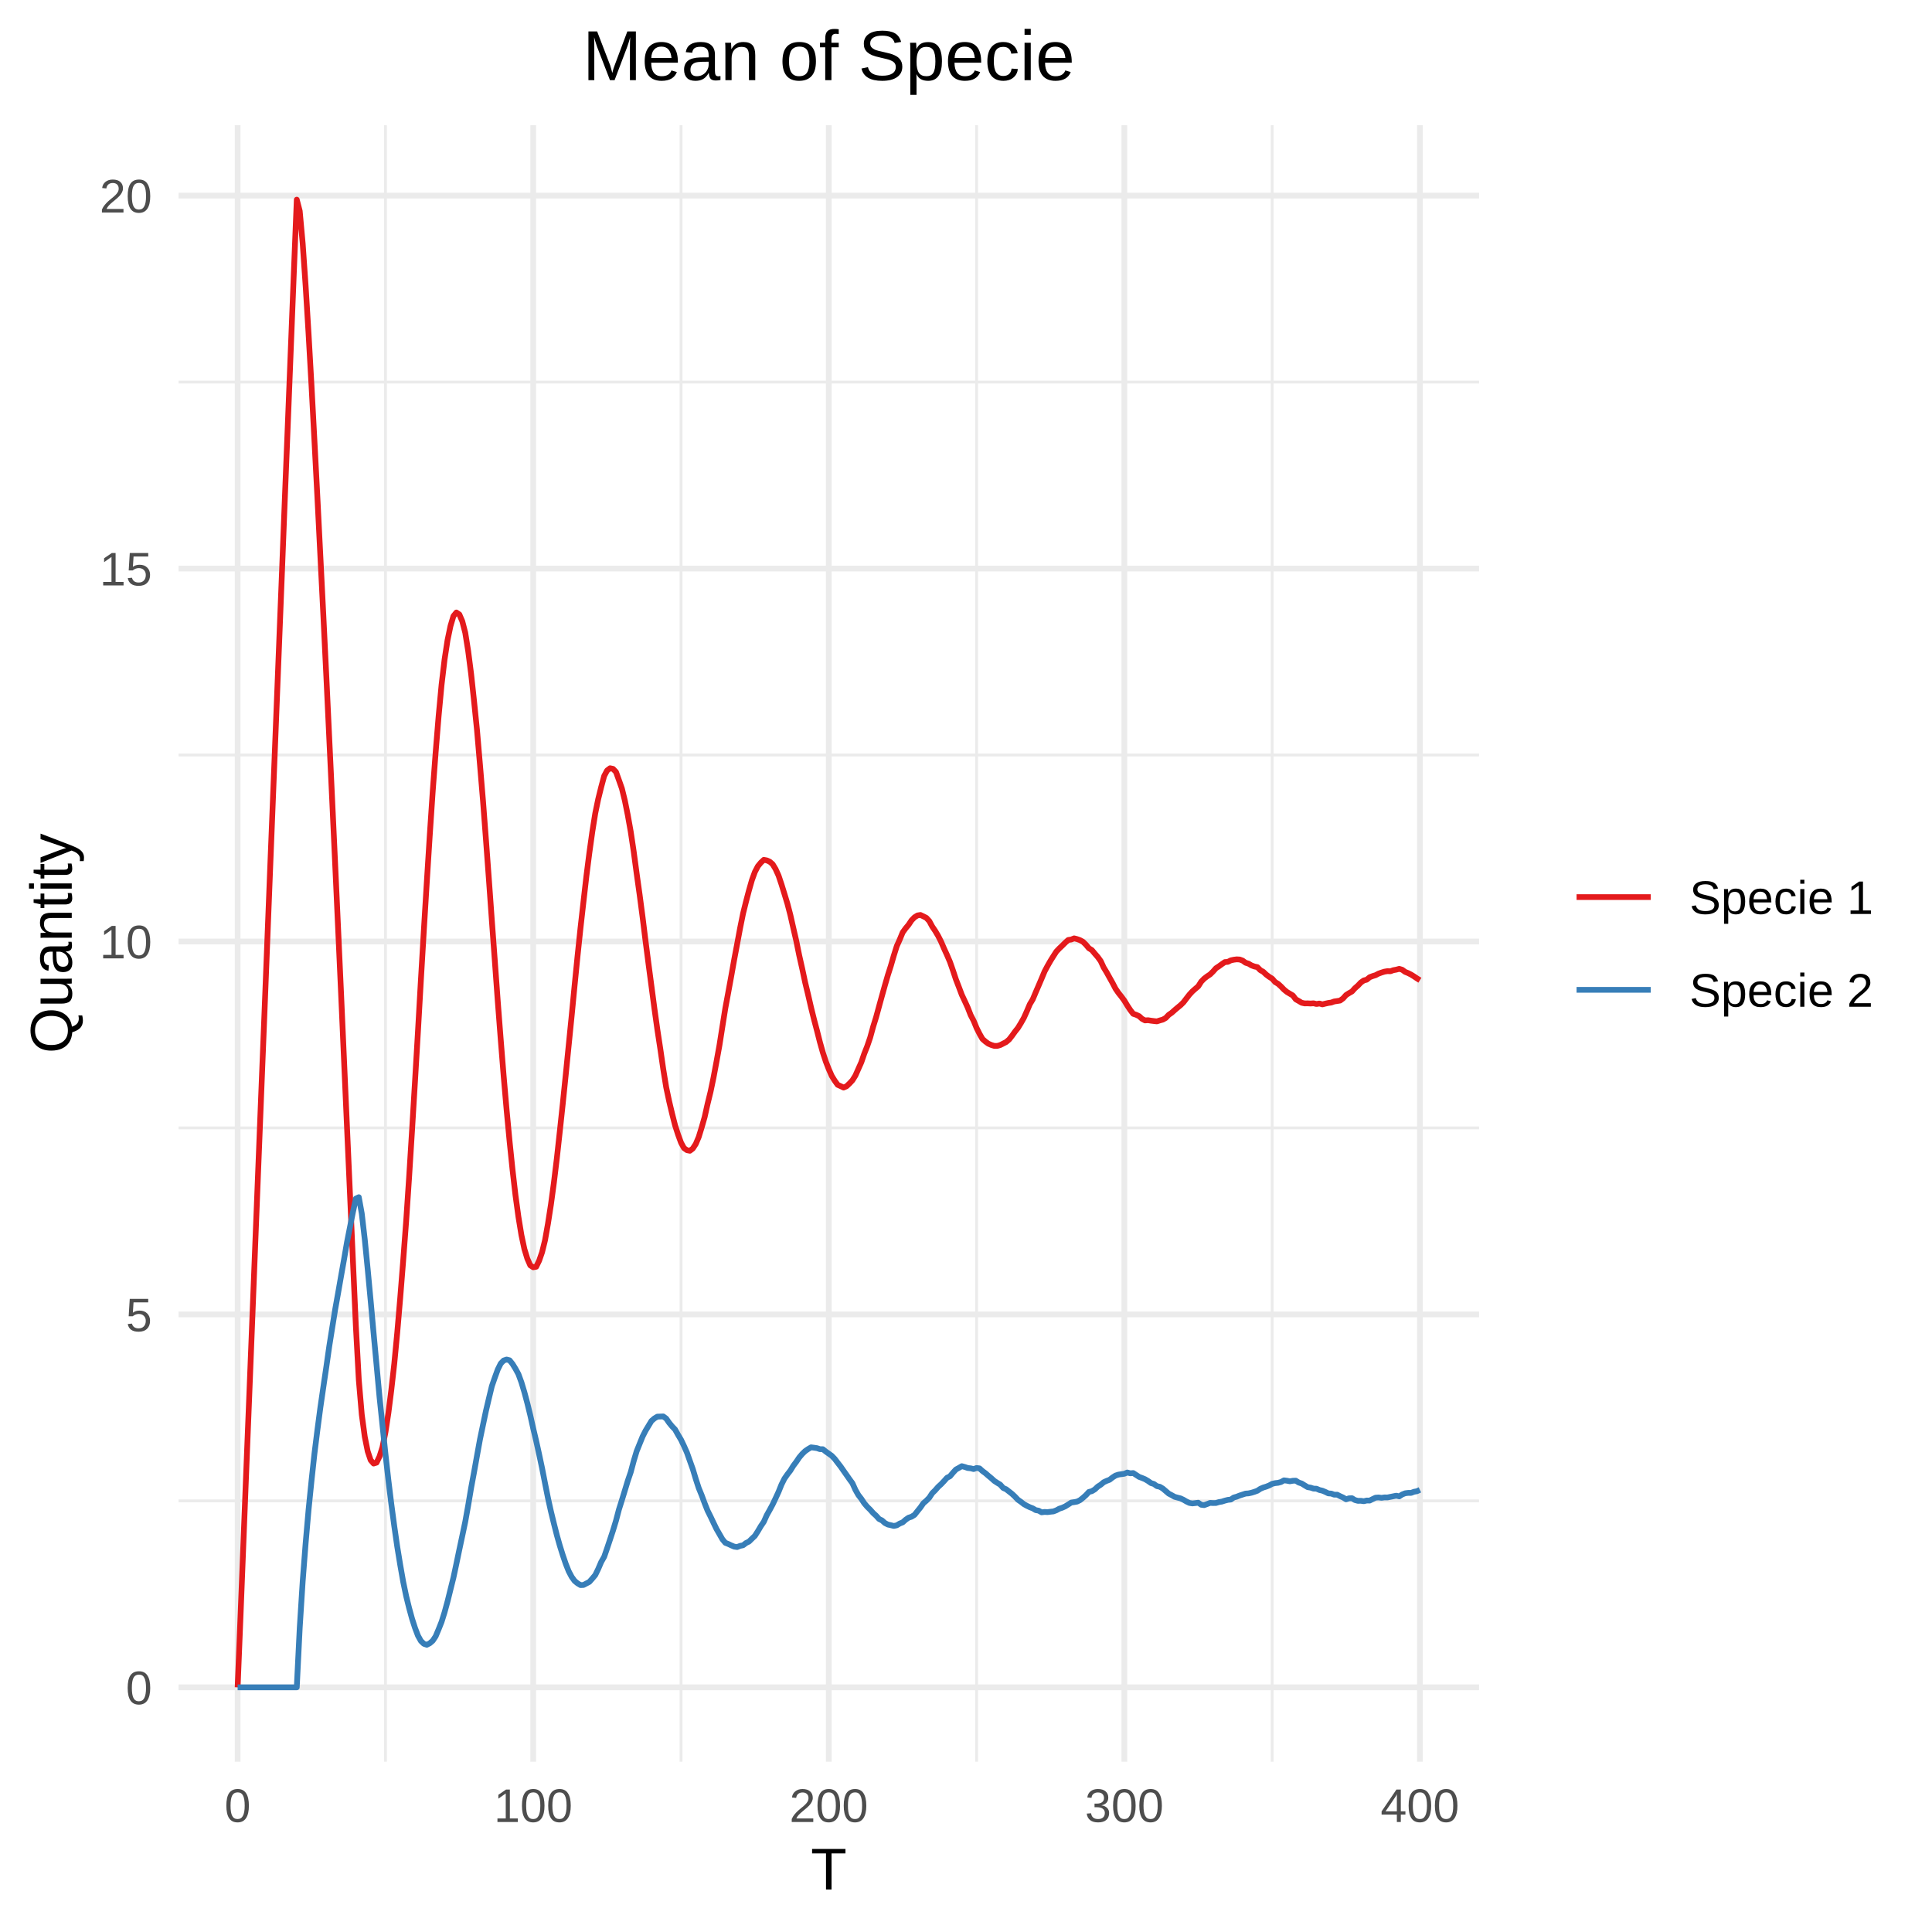
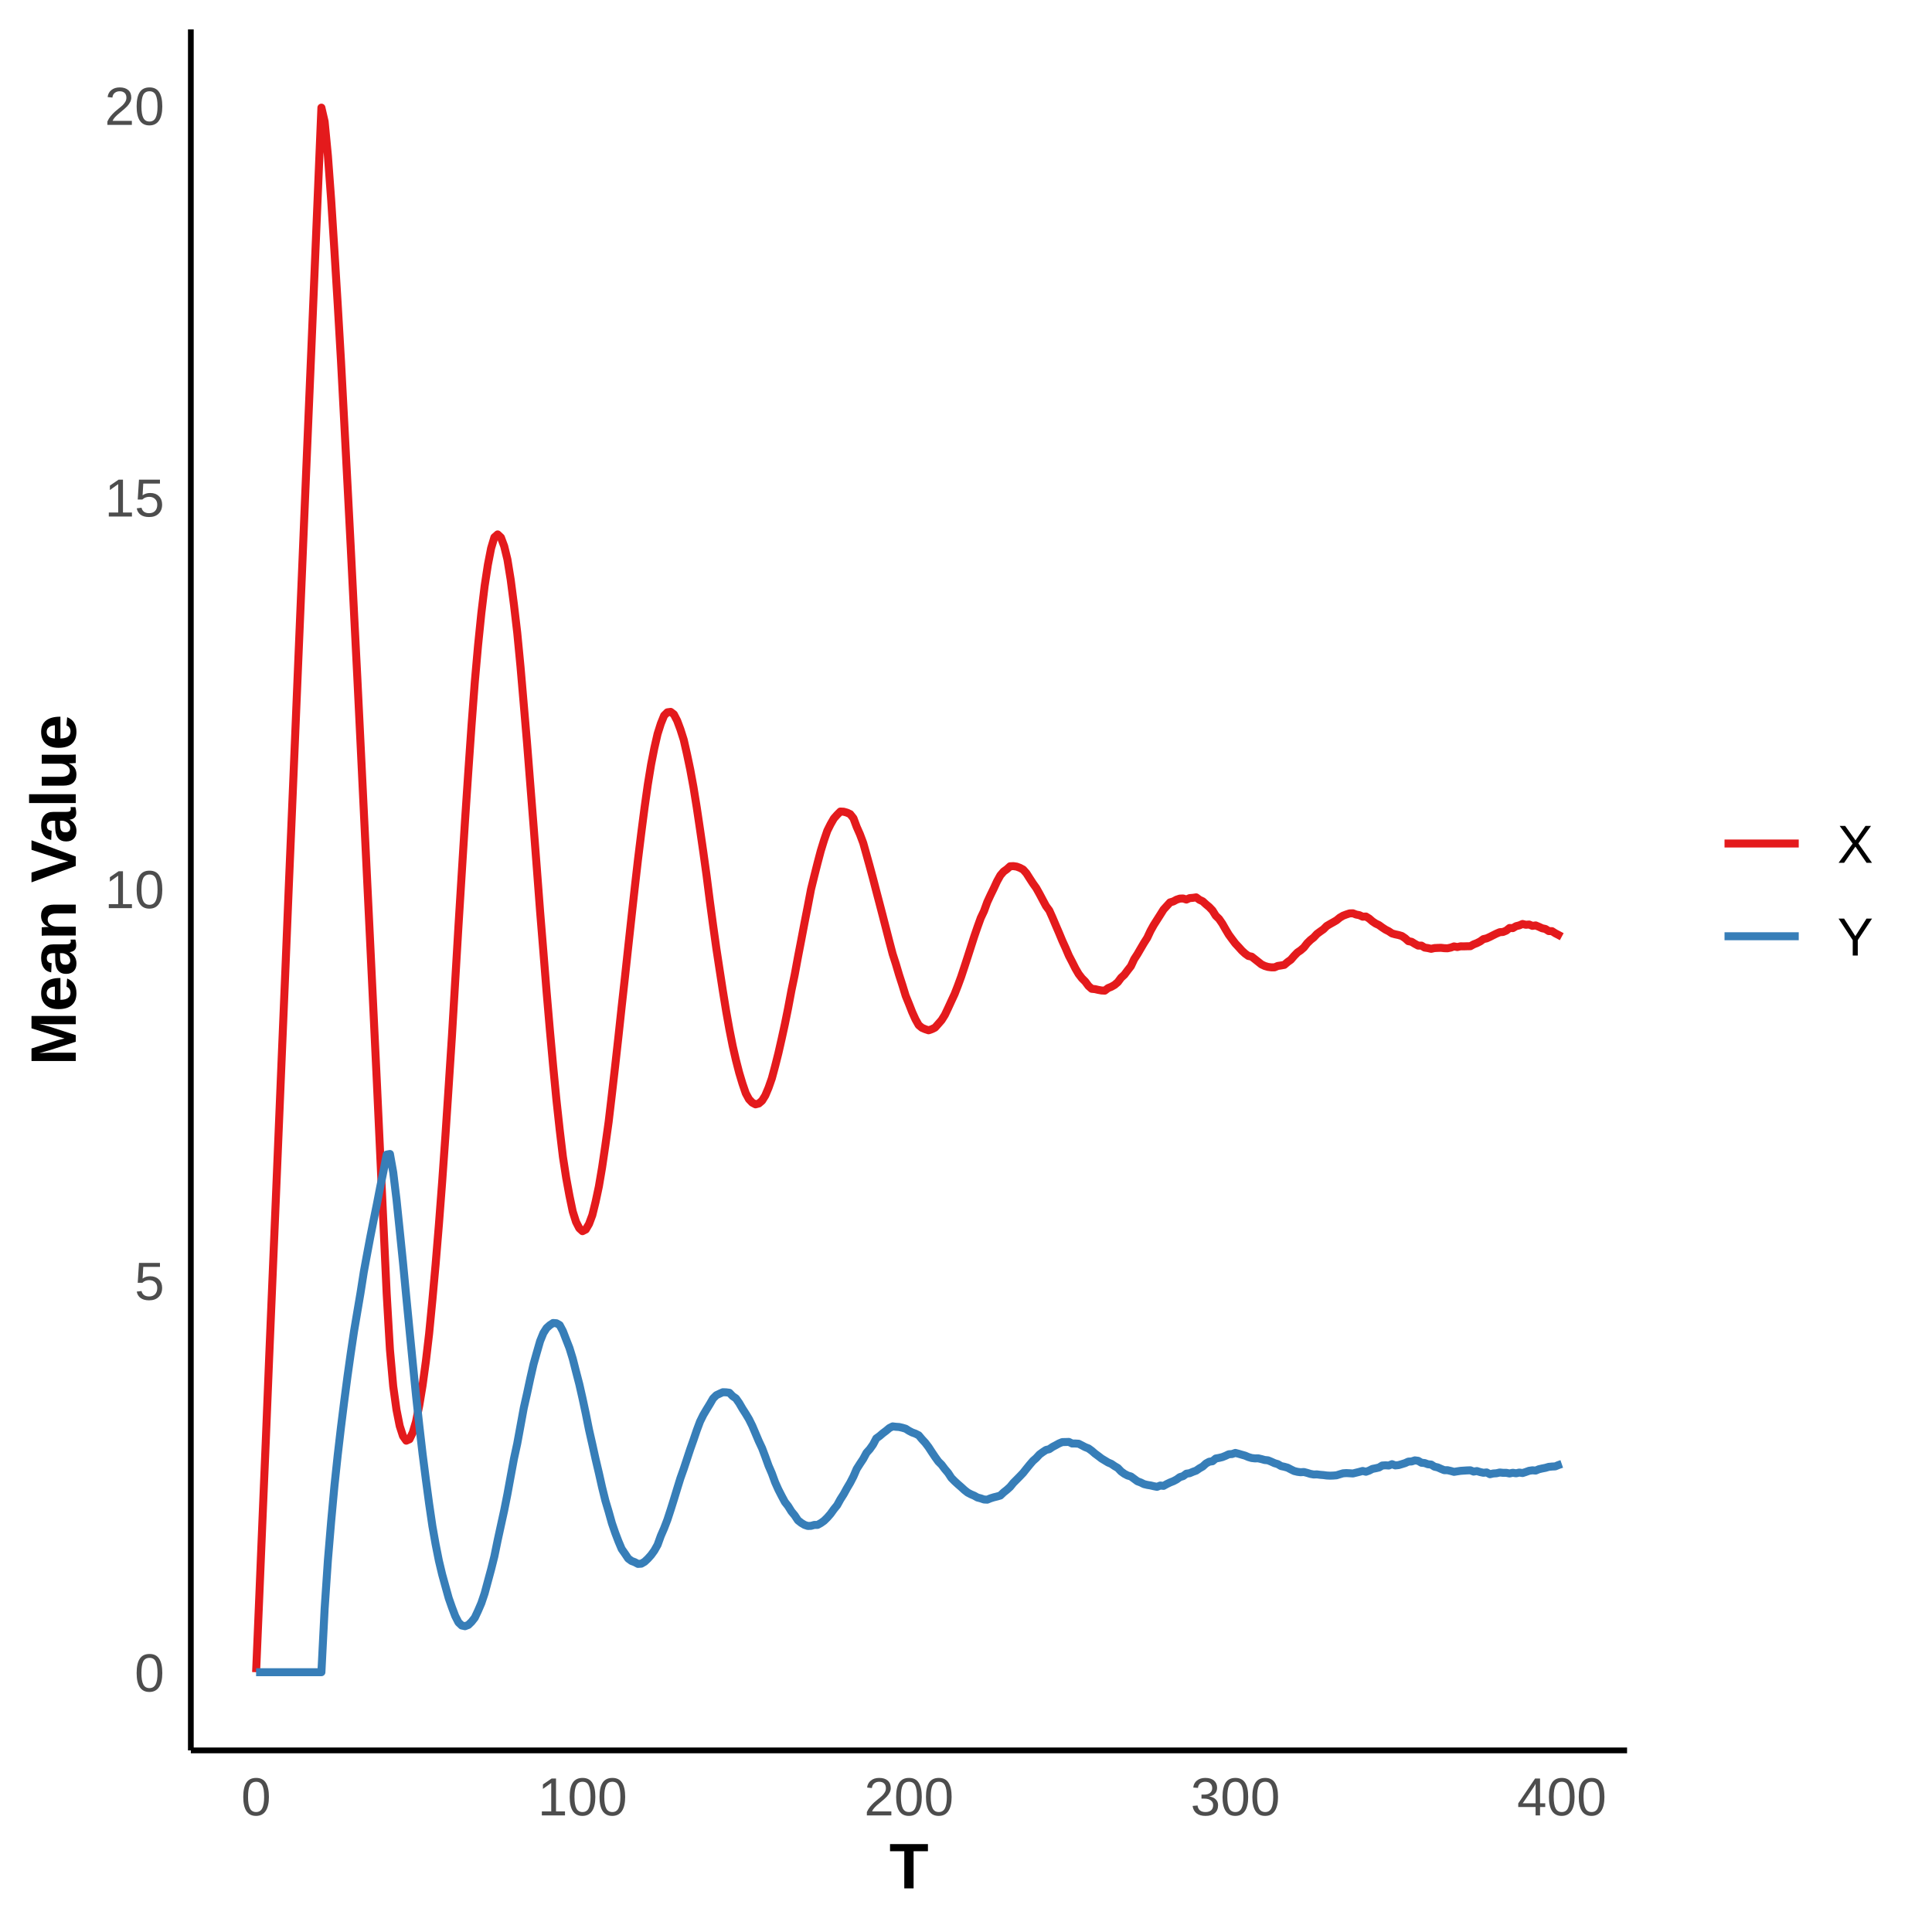
<svg xmlns="http://www.w3.org/2000/svg" class="svglite" width="360.00pt" height="360.00pt" viewBox="0 0 360.00 360.00">
  <defs>
    <style type="text/css">
    .svglite line, .svglite polyline, .svglite polygon, .svglite path, .svglite rect, .svglite circle {
      fill: none;
      stroke: #000000;
      stroke-linecap: round;
      stroke-linejoin: round;
      stroke-miterlimit: 10.00;
    }
    .svglite text {
      white-space: pre;
    }
  </style>
  </defs>
  <rect width="100%" height="100%" style="stroke: none; fill: #FFFFFF;" />
  <defs>
    <clipPath id="cpMC4wMHwzNjAuMDB8MC4wMHwzNjAuMDA=">
      <rect x="0.00" y="0.00" width="360.00" height="360.00" />
    </clipPath>
  </defs>
  <g clip-path="url(#cpMC4wMHwzNjAuMDB8MC4wMHwzNjAuMDA=)">
</g>
  <defs>
-     <clipPath id="cpMzMuMjd8Mjc1LjYwfDIzLjM0fDMyOC4yNw==">
-       <rect x="33.27" y="23.34" width="242.33" height="304.93" />
+     <clipPath id="cpMzUuNTZ8MzAzLjE4fDUuNDh8MzI2LjE2">
+       <rect x="35.56" y="5.48" width="267.62" height="320.68" />
    </clipPath>
  </defs>
-   <g clip-path="url(#cpMzMuMjd8Mjc1LjYwfDIzLjM0fDMyOC4yNw==)">
-     <polyline points="33.27,279.66 275.60,279.66 " style="stroke-width: 0.53; stroke: #EBEBEB; stroke-linecap: butt;" />
-     <polyline points="33.27,210.17 275.60,210.17 " style="stroke-width: 0.53; stroke: #EBEBEB; stroke-linecap: butt;" />
-     <polyline points="33.27,140.68 275.60,140.68 " style="stroke-width: 0.53; stroke: #EBEBEB; stroke-linecap: butt;" />
-     <polyline points="33.27,71.20 275.60,71.20 " style="stroke-width: 0.53; stroke: #EBEBEB; stroke-linecap: butt;" />
-     <polyline points="71.82,328.27 71.82,23.34 " style="stroke-width: 0.53; stroke: #EBEBEB; stroke-linecap: butt;" />
-     <polyline points="126.90,328.27 126.90,23.34 " style="stroke-width: 0.53; stroke: #EBEBEB; stroke-linecap: butt;" />
-     <polyline points="181.97,328.27 181.97,23.34 " style="stroke-width: 0.53; stroke: #EBEBEB; stroke-linecap: butt;" />
-     <polyline points="237.05,328.27 237.05,23.34 " style="stroke-width: 0.53; stroke: #EBEBEB; stroke-linecap: butt;" />
-     <polyline points="33.27,314.41 275.60,314.41 " style="stroke-width: 1.07; stroke: #EBEBEB; stroke-linecap: butt;" />
-     <polyline points="33.27,244.92 275.60,244.92 " style="stroke-width: 1.07; stroke: #EBEBEB; stroke-linecap: butt;" />
-     <polyline points="33.27,175.43 275.60,175.43 " style="stroke-width: 1.07; stroke: #EBEBEB; stroke-linecap: butt;" />
-     <polyline points="33.27,105.94 275.60,105.94 " style="stroke-width: 1.07; stroke: #EBEBEB; stroke-linecap: butt;" />
-     <polyline points="33.27,36.45 275.60,36.45 " style="stroke-width: 1.07; stroke: #EBEBEB; stroke-linecap: butt;" />
-     <polyline points="44.28,328.27 44.28,23.34 " style="stroke-width: 1.07; stroke: #EBEBEB; stroke-linecap: butt;" />
-     <polyline points="99.36,328.27 99.36,23.34 " style="stroke-width: 1.07; stroke: #EBEBEB; stroke-linecap: butt;" />
-     <polyline points="154.43,328.27 154.43,23.34 " style="stroke-width: 1.07; stroke: #EBEBEB; stroke-linecap: butt;" />
-     <polyline points="209.51,328.27 209.51,23.34 " style="stroke-width: 1.07; stroke: #EBEBEB; stroke-linecap: butt;" />
-     <polyline points="264.58,328.27 264.58,23.34 " style="stroke-width: 1.07; stroke: #EBEBEB; stroke-linecap: butt;" />
-     <polyline points="44.28,314.41 44.83,300.82 45.38,286.89 45.93,272.96 46.49,259.00 47.04,245.09 47.59,231.14 48.14,217.28 48.69,203.44 49.24,189.74 49.79,175.80 50.34,161.85 50.89,148.08 51.44,134.28 51.99,120.44 52.54,106.63 53.09,92.57 53.65,78.59 54.20,64.72 54.75,50.89 55.30,37.20 55.85,39.32 56.40,45.34 56.95,53.26 57.50,62.25 58.05,71.94 58.60,82.27 59.15,92.81 59.70,103.72 60.25,114.63 60.81,126.09 61.36,137.71 61.91,149.35 62.46,161.17 63.01,173.18 63.56,185.26 64.11,197.64 64.66,210.04 65.21,222.39 65.76,234.82 66.31,247.08 66.86,257.15 67.41,263.57 67.97,267.72 68.52,270.45 69.07,272.08 69.62,272.71 70.17,272.54 70.72,271.39 71.27,269.65 71.82,266.90 72.37,263.31 72.92,258.96 73.47,254.09 74.02,248.34 74.57,241.92 75.12,235.01 75.68,227.59 76.23,219.40 76.78,210.60 77.33,201.50 77.88,192.22 78.43,182.59 78.98,173.33 79.53,164.34 80.08,155.67 80.63,147.47 81.18,140.16 81.73,133.45 82.28,127.59 82.84,122.88 83.39,119.29 83.94,116.65 84.49,114.80 85.04,114.13 85.59,114.49 86.14,115.76 86.69,117.89 87.24,121.32 87.79,125.60 88.34,130.70 88.89,136.11 89.44,142.53 90.00,149.21 90.55,156.44 91.10,163.87 91.65,171.52 92.20,178.99 92.75,186.54 93.30,193.67 93.85,200.50 94.40,206.82 94.95,212.63 95.50,217.95 96.05,222.71 96.60,226.73 97.16,230.15 97.71,232.73 98.26,234.53 98.81,235.78 99.36,236.14 99.91,236.04 100.46,234.91 101.01,233.33 101.56,231.09 102.11,227.99 102.66,224.44 103.21,220.39 103.76,215.85 104.31,210.84 104.87,205.61 105.42,200.26 105.97,194.78 106.52,189.30 107.07,183.62 107.62,178.12 108.17,172.90 108.72,168.03 109.27,163.23 109.82,158.91 110.37,154.98 110.92,151.54 111.47,148.89 112.03,146.63 112.58,144.59 113.13,143.56 113.68,143.15 114.23,143.27 114.78,143.84 115.33,145.36 115.88,146.92 116.43,149.17 116.98,151.89 117.53,154.98 118.08,158.65 118.63,162.75 119.19,166.74 119.74,170.92 120.29,175.36 120.84,179.61 121.39,183.76 121.94,187.91 122.49,191.84 123.04,195.44 123.59,199.24 124.14,202.62 124.69,205.21 125.24,207.53 125.79,209.69 126.35,211.42 126.90,212.92 127.45,213.93 128.00,214.32 128.55,214.43 129.10,214.01 129.65,213.16 130.20,211.86 130.75,210.07 131.30,208.15 131.85,205.69 132.40,203.44 132.95,200.81 133.51,197.82 134.06,194.78 134.61,191.28 135.16,187.84 135.71,184.88 136.26,181.88 136.81,178.79 137.36,175.88 137.91,172.93 138.46,170.21 139.01,168.00 139.56,165.91 140.11,163.99 140.66,162.48 141.22,161.41 141.77,160.74 142.32,160.22 142.87,160.32 143.42,160.56 143.97,161.03 144.52,161.94 145.07,163.15 145.62,164.79 146.17,166.57 146.72,168.38 147.27,170.48 147.82,172.91 148.38,175.34 148.93,178.05 149.48,180.49 150.03,183.07 150.58,185.35 151.13,187.74 151.68,189.95 152.23,192.03 152.78,194.19 153.33,196.14 153.88,197.81 154.43,199.22 154.98,200.47 155.54,201.38 156.09,202.14 156.64,202.39 157.19,202.65 157.74,202.41 158.29,201.89 158.84,201.30 159.39,200.42 159.94,199.18 160.49,197.95 161.04,196.35 161.59,194.96 162.14,193.35 162.70,191.31 163.25,189.54 163.80,187.52 164.35,185.52 164.90,183.56 165.45,181.67 166.00,179.95 166.55,178.05 167.10,176.30 167.65,175.08 168.20,173.74 168.75,172.98 169.30,172.32 169.85,171.49 170.41,170.92 170.96,170.58 171.51,170.49 172.06,170.75 172.61,171.03 173.16,171.63 173.71,172.65 174.26,173.46 174.81,174.39 175.36,175.47 175.91,176.75 176.46,177.95 177.01,179.23 177.57,180.83 178.12,182.49 178.67,183.91 179.22,185.37 179.77,186.54 180.32,187.74 180.87,189.15 181.42,190.20 181.97,191.54 182.52,192.64 183.07,193.60 183.62,194.08 184.17,194.48 184.73,194.72 185.28,194.89 185.83,194.89 186.38,194.73 186.93,194.45 187.48,194.17 188.03,193.70 188.58,193.00 189.13,192.23 189.68,191.54 190.23,190.64 190.78,189.67 191.33,188.45 191.89,187.13 192.44,186.21 192.99,184.90 193.54,183.63 194.09,182.34 194.64,181.02 195.19,179.99 195.74,179.03 196.29,178.15 196.84,177.30 197.39,176.72 197.94,176.20 198.49,175.65 199.05,175.15 199.60,175.07 200.15,174.85 200.70,174.99 201.25,175.19 201.80,175.49 202.35,176.03 202.90,176.69 203.45,177.03 204.00,177.69 204.55,178.32 205.10,179.08 205.65,180.27 206.20,181.17 206.76,182.18 207.31,183.16 207.86,184.22 208.41,185.02 208.96,185.71 209.51,186.46 210.06,187.37 210.61,188.20 211.16,188.91 211.71,189.09 212.26,189.35 212.81,189.85 213.36,190.14 213.92,190.10 214.47,190.19 215.02,190.26 215.57,190.32 216.12,190.14 216.67,189.99 217.22,189.68 217.77,189.10 218.32,188.72 218.87,188.23 219.42,187.76 219.97,187.31 220.52,186.77 221.08,186.04 221.63,185.33 222.18,184.73 222.73,184.25 223.28,183.78 223.83,182.91 224.38,182.35 224.93,181.93 225.48,181.57 226.03,181.03 226.58,180.41 227.13,180.05 227.68,179.65 228.24,179.27 228.79,179.23 229.34,178.95 229.89,178.83 230.44,178.76 230.99,178.79 231.54,178.99 232.09,179.39 232.64,179.56 233.19,179.89 233.74,180.09 234.29,180.21 234.84,180.77 235.39,181.08 235.95,181.61 236.50,182.02 237.05,182.36 237.60,182.99 238.15,183.32 238.70,183.82 239.25,184.39 239.80,184.84 240.35,185.17 240.90,185.49 241.45,186.21 242.00,186.52 242.55,186.85 243.11,186.97 243.66,186.96 244.21,186.99 244.76,186.95 245.31,187.08 245.86,186.99 246.41,187.15 246.96,187.01 247.51,186.89 248.06,186.81 248.61,186.61 249.16,186.53 249.71,186.44 250.27,186.03 250.82,185.41 251.37,185.06 251.92,184.75 252.47,184.14 253.02,183.66 253.57,183.08 254.12,182.69 254.67,182.55 255.22,182.09 255.77,181.88 256.32,181.71 256.87,181.42 257.43,181.22 257.98,181.05 258.53,180.96 259.08,180.98 259.63,180.78 260.18,180.68 260.73,180.53 261.28,180.70 261.83,181.10 262.38,181.32 262.93,181.60 263.48,181.94 264.03,182.31 264.58,182.65 " style="stroke-width: 1.07; stroke: #E41A1C; stroke-linecap: butt;" />
-     <polyline points="44.28,314.41 44.83,314.41 45.38,314.41 45.93,314.41 46.49,314.41 47.04,314.41 47.59,314.41 48.14,314.41 48.69,314.41 49.24,314.41 49.79,314.41 50.34,314.41 50.89,314.41 51.44,314.41 51.99,314.41 52.54,314.41 53.09,314.41 53.65,314.41 54.20,314.41 54.75,314.41 55.30,314.41 55.85,303.32 56.40,294.68 56.95,287.56 57.50,281.29 58.05,275.86 58.60,270.80 59.15,266.41 59.70,262.25 60.25,258.47 60.81,254.68 61.36,250.82 61.91,247.37 62.46,243.97 63.01,240.89 63.56,237.74 64.11,234.65 64.66,231.46 65.21,228.67 65.76,225.88 66.31,223.34 66.86,223.08 67.41,226.12 67.97,230.95 68.52,236.53 69.07,242.40 69.62,248.48 70.17,254.39 70.72,260.34 71.27,265.60 71.82,270.88 72.37,275.79 72.92,280.27 73.47,284.39 74.02,288.20 74.57,291.57 75.12,294.70 75.68,297.39 76.23,299.62 76.78,301.63 77.33,303.33 77.88,304.78 78.43,305.77 78.98,306.30 79.53,306.48 80.08,306.20 80.63,305.73 81.18,304.90 81.73,303.59 82.28,302.21 82.84,300.42 83.39,298.41 83.94,296.19 84.49,293.98 85.04,291.40 85.59,288.76 86.14,286.18 86.69,283.57 87.24,280.51 87.79,277.23 88.34,274.28 88.89,271.21 89.44,268.19 90.00,265.51 90.55,262.90 91.10,260.57 91.65,258.29 92.20,256.70 92.75,255.19 93.30,254.08 93.85,253.51 94.40,253.33 94.95,253.47 95.50,254.15 96.05,255.04 96.60,256.05 97.16,257.58 97.71,259.41 98.26,261.46 98.81,263.72 99.36,266.18 99.91,268.50 100.46,270.99 101.01,273.58 101.56,276.39 102.11,279.15 102.66,281.63 103.21,283.88 103.76,286.05 104.31,288.00 104.87,289.79 105.42,291.40 105.97,292.78 106.52,293.82 107.07,294.58 107.62,295.03 108.17,295.36 108.72,295.34 109.27,295.05 109.82,294.76 110.37,294.14 110.92,293.48 111.47,292.35 112.03,291.05 112.58,290.08 113.13,288.49 113.68,286.84 114.23,285.17 114.78,283.36 115.33,281.27 115.88,279.53 116.43,277.73 116.98,275.92 117.53,274.31 118.08,272.25 118.63,270.42 119.19,269.03 119.74,267.67 120.29,266.59 120.84,265.68 121.39,264.77 121.94,264.30 122.49,263.97 123.04,263.95 123.59,263.93 124.14,264.33 124.69,265.12 125.24,265.79 125.79,266.36 126.35,267.36 126.90,268.28 127.45,269.43 128.00,270.67 128.55,272.22 129.10,273.76 129.65,275.59 130.20,277.28 130.75,278.62 131.30,280.11 131.85,281.49 132.40,282.59 132.95,283.75 133.51,284.91 134.06,285.86 134.61,286.82 135.16,287.48 135.71,287.70 136.26,287.96 136.81,288.19 137.36,288.27 137.91,288.05 138.46,287.94 139.01,287.52 139.56,287.25 140.11,286.71 140.66,286.19 141.22,285.31 141.77,284.38 142.32,283.57 142.87,282.34 143.42,281.36 143.97,280.34 144.52,279.18 145.07,277.99 145.62,276.62 146.17,275.52 146.72,274.73 147.27,274.02 147.82,273.13 148.38,272.38 148.93,271.57 149.48,270.92 150.03,270.39 150.58,270.01 151.13,269.69 151.68,269.76 152.23,269.84 152.78,270.03 153.33,270.04 153.88,270.48 154.43,270.87 154.98,271.26 155.54,271.84 156.09,272.56 156.64,273.27 157.19,274.06 157.74,274.84 158.29,275.63 158.84,276.38 159.39,277.60 159.94,278.57 160.49,279.28 161.04,280.11 161.59,280.76 162.14,281.30 162.70,281.93 163.25,282.43 163.80,283.04 164.35,283.31 164.90,283.80 165.45,284.08 166.00,284.20 166.55,284.34 167.10,284.22 167.65,283.89 168.20,283.67 168.75,283.18 169.30,282.80 169.85,282.62 170.41,282.27 170.96,281.57 171.51,280.89 172.06,280.10 172.61,279.63 173.16,279.07 173.71,278.23 174.26,277.69 174.81,277.06 175.36,276.56 175.91,275.98 176.46,275.36 177.01,275.09 177.57,274.42 178.12,273.82 178.67,273.52 179.22,273.20 179.77,273.35 180.32,273.54 180.87,273.60 181.42,273.74 181.97,273.54 182.52,273.61 183.07,274.11 183.62,274.51 184.17,274.99 184.73,275.45 185.28,275.95 185.83,276.31 186.38,276.64 186.93,277.26 187.48,277.50 188.03,277.93 188.58,278.36 189.13,278.88 189.68,279.46 190.23,279.84 190.78,280.27 191.33,280.58 191.89,280.85 192.44,281.06 192.99,281.39 193.54,281.49 194.09,281.80 194.64,281.73 195.19,281.76 195.74,281.69 196.29,281.63 196.84,281.42 197.39,281.12 197.94,280.94 198.49,280.69 199.05,280.34 199.60,279.98 200.15,279.90 200.70,279.80 201.25,279.53 201.80,279.09 202.35,278.60 202.90,278.00 203.45,277.86 204.00,277.53 204.55,277.01 205.10,276.66 205.65,276.20 206.20,275.94 206.76,275.73 207.31,275.30 207.86,274.95 208.41,274.77 208.96,274.69 209.51,274.61 210.06,274.38 210.61,274.53 211.16,274.48 211.71,274.84 212.26,275.20 212.81,275.40 213.36,275.63 213.92,275.96 214.47,276.35 215.02,276.52 215.57,276.92 216.12,277.04 216.67,277.37 217.22,277.84 217.77,278.31 218.32,278.60 218.87,278.91 219.42,279.06 219.97,279.20 220.52,279.46 221.08,279.79 221.63,280.05 222.18,280.14 222.73,280.08 223.28,280.01 223.83,280.39 224.38,280.46 224.93,280.26 225.48,280.04 226.03,280.07 226.58,280.06 227.13,279.89 227.68,279.80 228.24,279.62 228.79,279.48 229.34,279.42 229.89,279.04 230.44,278.89 230.99,278.67 231.54,278.49 232.09,278.31 232.64,278.27 233.19,278.15 233.74,277.98 234.29,277.78 234.84,277.42 235.39,277.18 235.95,277.01 236.50,276.79 237.05,276.49 237.60,276.36 238.15,276.30 238.70,276.15 239.25,275.84 239.80,275.91 240.35,276.02 240.90,275.92 241.45,275.90 242.00,276.25 242.55,276.43 243.11,276.78 243.66,277.11 244.21,277.20 244.76,277.38 245.31,277.40 245.86,277.64 246.41,277.77 246.96,278.00 247.51,278.27 248.06,278.31 248.61,278.51 249.16,278.51 249.71,278.79 250.27,279.04 250.82,279.37 251.37,279.19 251.92,279.17 252.47,279.51 253.02,279.66 253.57,279.65 254.12,279.73 254.67,279.60 255.22,279.61 255.77,279.33 256.32,279.07 256.87,279.03 257.43,279.10 257.98,279.02 258.53,279.03 259.08,278.92 259.63,278.81 260.18,278.70 260.73,278.83 261.28,278.47 261.83,278.25 262.38,278.18 262.93,278.18 263.48,277.97 264.03,277.87 264.58,277.61 " style="stroke-width: 1.07; stroke: #377EB8; stroke-linecap: butt;" />
+   <g clip-path="url(#cpMzUuNTZ8MzAzLjE4fDUuNDh8MzI2LjE2)">
+     <polyline points="47.72,311.59 48.33,297.12 48.94,282.41 49.55,267.91 50.15,253.10 50.76,238.58 51.37,224.09 51.98,209.40 52.59,194.72 53.20,180.17 53.80,165.49 54.41,151.08 55.02,136.57 55.63,121.94 56.24,107.43 56.84,92.92 57.45,78.39 58.06,63.97 58.67,49.29 59.28,34.72 59.89,20.06 60.49,22.65 61.10,29.00 61.71,37.27 62.32,46.80 62.93,56.75 63.54,67.27 64.14,78.62 64.75,90.27 65.36,102.06 65.97,114.24 66.58,126.22 67.18,138.51 67.79,151.12 68.40,163.74 69.01,176.35 69.62,189.10 70.23,201.80 70.83,214.81 71.44,227.88 72.05,241.04 72.66,251.50 73.27,258.32 73.88,262.69 74.48,265.71 75.09,267.59 75.70,268.45 76.31,268.18 76.92,266.91 77.52,264.88 78.13,261.86 78.74,258.16 79.35,253.71 79.96,248.52 80.57,242.23 81.17,235.61 81.78,228.22 82.39,220.24 83.00,211.60 83.61,202.33 84.22,192.94 84.82,182.82 85.43,172.52 86.04,162.70 86.65,152.92 87.26,143.83 87.86,135.19 88.47,127.10 89.08,120.26 89.69,114.28 90.30,109.22 90.91,105.23 91.51,102.16 92.12,100.12 92.73,99.58 93.34,100.15 93.95,101.78 94.55,104.24 95.16,108.01 95.77,112.71 96.38,117.90 96.99,124.24 97.60,131.33 98.20,138.37 98.81,146.13 99.42,153.87 100.03,161.79 100.64,169.85 101.25,177.34 101.85,184.81 102.46,191.93 103.07,198.64 103.68,204.93 104.29,210.51 104.89,215.55 105.50,219.49 106.11,222.81 106.72,225.74 107.33,227.67 107.94,228.86 108.54,229.41 109.15,229.10 109.76,228.06 110.37,226.43 110.98,223.95 111.59,221.09 112.19,217.55 112.80,213.42 113.41,209.06 114.02,203.89 114.63,198.61 115.23,193.23 115.84,187.57 116.45,182.09 117.06,176.46 117.67,170.88 118.28,165.38 118.88,160.17 119.49,155.22 120.10,150.51 120.71,146.19 121.32,142.46 121.93,139.37 122.53,136.76 123.14,134.83 123.75,133.33 124.36,132.73 124.97,132.65 125.57,133.11 126.18,134.29 126.79,135.92 127.40,137.84 128.01,140.51 128.62,143.41 129.22,146.68 129.83,150.46 130.44,154.56 131.05,158.76 131.66,163.15 132.26,167.86 132.87,172.38 133.48,176.73 134.09,180.73 134.70,184.68 135.31,188.42 135.91,191.79 136.52,194.87 137.13,197.53 137.74,199.90 138.35,201.93 138.96,203.71 139.56,204.82 140.17,205.46 140.78,205.78 141.39,205.62 142.00,205.10 142.60,204.13 143.21,202.68 143.82,200.94 144.43,198.67 145.04,196.25 145.65,193.57 146.25,190.83 146.86,187.82 147.47,184.56 148.08,181.63 148.69,178.32 149.30,175.16 149.90,172.00 150.51,168.90 151.12,165.71 151.73,163.23 152.34,160.81 152.94,158.54 153.55,156.56 154.16,154.79 154.77,153.57 155.38,152.51 155.99,151.82 156.59,151.22 157.20,151.25 157.81,151.42 158.42,151.70 159.03,152.47 159.63,154.08 160.24,155.46 160.85,157.09 161.46,159.26 162.07,161.46 162.68,163.72 163.28,166.04 163.89,168.36 164.50,170.70 165.11,173.07 165.72,175.44 166.33,177.76 166.93,179.62 167.54,181.68 168.15,183.56 168.76,185.55 169.37,187.05 169.97,188.58 170.58,189.93 171.19,191.02 171.80,191.52 172.41,191.78 173.02,191.98 173.62,191.78 174.23,191.48 174.84,190.79 175.45,190.09 176.06,189.12 176.67,187.84 177.27,186.53 177.88,185.22 178.49,183.65 179.10,181.99 179.71,180.15 180.31,178.31 180.92,176.41 181.53,174.51 182.14,172.74 182.75,171.05 183.36,169.76 183.96,168.10 184.57,166.78 185.18,165.53 185.79,164.21 186.40,163.11 187.01,162.40 187.61,161.97 188.22,161.42 188.83,161.39 189.44,161.48 190.05,161.71 190.65,162.03 191.26,162.72 191.87,163.68 192.48,164.62 193.09,165.47 193.70,166.56 194.30,167.69 194.91,168.83 195.52,169.65 196.13,171.01 196.74,172.45 197.34,173.84 197.95,175.31 198.56,176.65 199.17,178.08 199.78,179.25 200.39,180.46 200.99,181.49 201.60,182.28 202.21,182.89 202.82,183.71 203.43,184.25 204.04,184.31 204.64,184.45 205.25,184.56 205.86,184.59 206.47,184.12 207.08,183.87 207.68,183.53 208.29,183.01 208.90,182.19 209.51,181.63 210.12,180.81 210.73,180.03 211.33,178.74 211.94,177.80 212.55,176.75 213.16,175.71 213.77,174.75 214.38,173.45 214.98,172.37 215.59,171.41 216.20,170.45 216.81,169.48 217.42,168.81 218.02,168.15 218.63,167.97 219.24,167.64 219.85,167.44 220.46,167.42 221.07,167.62 221.67,167.35 222.28,167.30 222.89,167.21 223.50,167.66 224.11,167.95 224.72,168.51 225.32,169.01 225.93,169.65 226.54,170.63 227.15,171.22 227.76,172.10 228.36,173.15 228.97,174.17 229.58,175.00 230.19,175.81 230.80,176.46 231.41,177.14 232.01,177.69 232.62,178.13 233.23,178.26 233.84,178.74 234.45,179.22 235.05,179.70 235.66,179.99 236.27,180.17 236.88,180.25 237.49,180.25 238.10,179.99 238.70,179.90 239.31,179.79 239.92,179.27 240.53,178.83 241.14,178.12 241.75,177.49 242.35,177.08 242.96,176.55 243.57,175.76 244.18,175.16 244.79,174.68 245.39,174.03 246.00,173.58 246.61,173.15 247.22,172.54 247.83,172.18 248.44,171.84 249.04,171.49 249.65,170.99 250.26,170.63 250.87,170.40 251.48,170.20 252.09,170.18 252.69,170.41 253.30,170.53 253.91,170.81 254.52,170.78 255.13,171.16 255.73,171.68 256.34,172.09 256.95,172.38 257.56,172.82 258.17,173.22 258.78,173.53 259.38,173.93 259.99,174.10 260.60,174.23 261.21,174.41 261.82,174.82 262.43,175.37 263.03,175.49 263.64,175.87 264.25,176.20 264.86,176.20 265.47,176.57 266.07,176.66 266.68,176.80 267.29,176.66 267.90,176.63 268.51,176.61 269.12,176.68 269.72,176.70 270.33,176.57 270.94,176.35 271.55,176.47 272.16,176.33 272.76,176.34 273.37,176.32 273.98,176.31 274.59,175.97 275.20,175.73 275.81,175.42 276.41,174.99 277.02,174.85 277.63,174.57 278.24,174.26 278.85,173.96 279.46,173.70 280.06,173.66 280.67,173.41 281.28,172.92 281.89,172.94 282.50,172.58 283.10,172.43 283.71,172.17 284.32,172.32 284.93,172.27 285.54,172.52 286.15,172.44 286.75,172.69 287.36,172.97 287.97,173.10 288.58,173.49 289.19,173.51 289.80,173.90 290.40,174.21 291.01,174.54 " style="stroke-width: 1.49; stroke: #E41A1C; stroke-linecap: butt;" />
+     <polyline points="47.72,311.59 48.33,311.59 48.94,311.59 49.55,311.59 50.15,311.59 50.76,311.59 51.37,311.59 51.98,311.59 52.59,311.59 53.20,311.59 53.80,311.59 54.41,311.59 55.02,311.59 55.63,311.59 56.24,311.59 56.84,311.59 57.45,311.59 58.06,311.59 58.67,311.59 59.28,311.59 59.89,311.59 60.49,299.76 61.10,290.72 61.71,283.44 62.32,276.84 62.93,271.12 63.54,265.90 64.14,261.10 64.75,256.47 65.36,252.14 65.97,248.05 66.58,244.44 67.18,240.89 67.79,237.00 68.40,233.69 69.01,230.44 69.62,227.37 70.23,224.36 70.83,221.26 71.44,218.31 72.05,215.14 72.66,215.03 73.27,218.45 73.88,223.47 74.48,229.27 75.09,235.24 75.70,241.61 76.31,247.86 76.92,254.06 77.52,260.02 78.13,265.63 78.74,270.90 79.35,275.65 79.96,280.19 80.57,284.37 81.17,287.75 81.78,290.82 82.39,293.38 83.00,295.59 83.61,297.78 84.22,299.52 84.82,301.11 85.43,302.31 86.04,302.89 86.65,303.02 87.26,302.79 87.86,302.21 88.47,301.44 89.08,300.14 89.69,298.72 90.30,296.91 90.91,294.65 91.51,292.43 92.12,289.99 92.73,287.01 93.34,284.21 93.95,281.43 94.55,278.41 95.16,275.08 95.77,271.80 96.38,268.99 96.99,265.67 97.60,262.34 98.20,259.69 98.81,256.85 99.42,254.18 100.03,252.02 100.64,249.90 101.25,248.40 101.85,247.46 102.46,246.92 103.07,246.52 103.68,246.57 104.29,246.91 104.89,248.04 105.50,249.62 106.11,251.18 106.72,253.16 107.33,255.56 107.94,257.90 108.54,260.55 109.15,263.39 109.76,266.43 110.37,269.12 110.98,271.88 111.59,274.46 112.19,277.14 112.80,279.61 113.41,281.65 114.02,283.83 114.63,285.61 115.23,287.18 115.84,288.63 116.45,289.50 117.06,290.41 117.67,290.86 118.28,291.09 118.88,291.41 119.49,291.37 120.10,291.02 120.71,290.45 121.32,289.77 121.93,288.93 122.53,287.86 123.14,286.17 123.75,284.77 124.36,283.18 124.97,281.31 125.57,279.40 126.18,277.40 126.79,275.43 127.40,273.71 128.01,271.86 128.62,270.01 129.22,268.32 129.83,266.52 130.44,264.89 131.05,263.65 131.66,262.62 132.26,261.64 132.87,260.59 133.48,259.98 134.09,259.69 134.70,259.42 135.31,259.44 135.91,259.52 136.52,260.15 137.13,260.57 137.74,261.44 138.35,262.49 138.96,263.44 139.56,264.44 140.17,265.67 140.78,267.10 141.39,268.54 142.00,269.84 142.60,271.43 143.21,273.12 143.82,274.53 144.43,276.20 145.04,277.56 145.65,278.75 146.25,279.87 146.86,280.65 147.47,281.63 148.08,282.37 148.69,283.29 149.30,283.77 149.90,284.13 150.51,284.34 151.12,284.32 151.73,284.15 152.34,284.14 152.94,283.81 153.55,283.38 154.16,282.78 154.77,282.08 155.38,281.23 155.99,280.48 156.59,279.39 157.20,278.43 157.81,277.32 158.42,276.29 159.03,275.11 159.63,273.72 160.24,272.76 160.85,271.84 161.46,270.71 162.07,270.03 162.68,269.17 163.28,268.03 163.89,267.59 164.50,267.07 165.11,266.61 165.72,266.10 166.33,265.79 166.93,265.86 167.54,265.90 168.15,266.04 168.76,266.22 169.37,266.61 169.97,266.92 170.58,267.14 171.19,267.45 171.80,268.18 172.41,268.84 173.02,269.64 173.62,270.56 174.23,271.47 174.84,272.32 175.45,272.93 176.06,273.74 176.67,274.46 177.27,275.38 177.88,276.00 178.49,276.56 179.10,277.09 179.71,277.65 180.31,278.12 180.92,278.44 181.53,278.70 182.14,279.04 182.75,279.20 183.36,279.41 183.96,279.44 184.57,279.19 185.18,279.00 185.79,278.85 186.40,278.67 187.01,278.09 187.61,277.61 188.22,277.06 188.83,276.31 189.44,275.70 190.05,275.08 190.65,274.45 191.26,273.68 191.87,272.93 192.48,272.22 193.09,271.68 193.70,271.02 194.30,270.58 194.91,270.18 195.52,270.03 196.13,269.61 196.74,269.29 197.34,268.96 197.95,268.71 198.56,268.70 199.17,268.68 199.78,268.98 200.39,268.98 200.99,269.02 201.60,269.33 202.21,269.65 202.82,269.89 203.43,270.33 204.04,270.86 204.64,271.30 205.25,271.77 205.86,272.14 206.47,272.51 207.08,272.77 207.68,273.18 208.29,273.54 208.90,274.18 209.51,274.62 210.12,274.94 210.73,275.12 211.33,275.56 211.94,276.01 212.55,276.24 213.16,276.54 213.77,276.69 214.38,276.79 214.98,276.93 215.59,277.05 216.20,276.81 216.81,276.87 217.42,276.53 218.02,276.24 218.63,276.00 219.24,275.68 219.85,275.24 220.46,275.05 221.07,274.60 221.67,274.51 222.28,274.25 222.89,274.03 223.50,273.61 224.11,273.26 224.72,272.70 225.32,272.37 225.93,272.28 226.54,271.77 227.15,271.66 227.76,271.51 228.36,271.27 228.97,270.98 229.58,270.94 230.19,270.73 230.80,270.89 231.41,271.07 232.01,271.24 232.62,271.50 233.23,271.68 233.84,271.75 234.45,271.74 235.05,271.88 235.66,272.05 236.27,272.11 236.88,272.36 237.49,272.64 238.10,272.82 238.70,273.18 239.31,273.31 239.92,273.48 240.53,273.80 241.14,274.10 241.75,274.25 242.35,274.33 242.96,274.29 243.57,274.45 244.18,274.64 244.79,274.75 245.39,274.73 246.00,274.81 246.61,274.86 247.22,274.94 247.83,274.97 248.44,274.95 249.04,274.90 249.65,274.71 250.26,274.53 250.87,274.49 251.48,274.52 252.09,274.56 252.69,274.41 253.30,274.26 253.91,274.09 254.52,274.24 255.13,274.02 255.73,273.71 256.34,273.59 256.95,273.45 257.56,273.08 258.17,273.04 258.78,273.08 259.38,272.83 259.99,273.06 260.60,273.00 261.21,272.82 261.82,272.63 262.43,272.35 263.03,272.32 263.64,272.12 264.25,272.20 264.86,272.56 265.47,272.62 266.07,272.84 266.68,272.90 267.29,273.29 267.90,273.43 268.51,273.70 269.12,273.95 269.72,273.95 270.33,274.09 270.94,274.26 271.55,274.16 272.16,274.07 272.76,274.03 273.37,273.99 273.98,273.97 274.59,274.21 275.20,274.11 275.81,274.30 276.41,274.43 277.02,274.37 277.63,274.70 278.24,274.56 278.85,274.52 279.46,274.38 280.06,274.44 280.67,274.44 281.28,274.56 281.89,274.43 282.50,274.53 283.10,274.39 283.71,274.48 284.32,274.28 284.93,274.06 285.54,273.97 286.15,274.02 286.75,273.77 287.36,273.63 287.97,273.51 288.58,273.33 289.19,273.27 289.80,273.24 290.40,272.99 291.01,272.78 " style="stroke-width: 1.49; stroke: #377EB8; stroke-linecap: butt;" />
  </g>
  <g clip-path="url(#cpMC4wMHwzNjAuMDB8MC4wMHwzNjAuMDA=)">
-     <text x="28.34" y="317.56" text-anchor="end" style="font-size: 8.80px;fill: #4D4D4D; font-family: &quot;Arial&quot;;" textLength="4.90px" lengthAdjust="spacingAndGlyphs">0</text>
-     <text x="28.34" y="248.07" text-anchor="end" style="font-size: 8.80px;fill: #4D4D4D; font-family: &quot;Arial&quot;;" textLength="4.90px" lengthAdjust="spacingAndGlyphs">5</text>
-     <text x="28.34" y="178.58" text-anchor="end" style="font-size: 8.80px;fill: #4D4D4D; font-family: &quot;Arial&quot;;" textLength="9.79px" lengthAdjust="spacingAndGlyphs">10</text>
-     <text x="28.34" y="109.09" text-anchor="end" style="font-size: 8.80px;fill: #4D4D4D; font-family: &quot;Arial&quot;;" textLength="9.79px" lengthAdjust="spacingAndGlyphs">15</text>
-     <text x="28.34" y="39.60" text-anchor="end" style="font-size: 8.80px;fill: #4D4D4D; font-family: &quot;Arial&quot;;" textLength="9.79px" lengthAdjust="spacingAndGlyphs">20</text>
-     <text x="44.28" y="339.50" text-anchor="middle" style="font-size: 8.80px;fill: #4D4D4D; font-family: &quot;Arial&quot;;" textLength="4.90px" lengthAdjust="spacingAndGlyphs">0</text>
-     <text x="99.36" y="339.50" text-anchor="middle" style="font-size: 8.80px;fill: #4D4D4D; font-family: &quot;Arial&quot;;" textLength="14.69px" lengthAdjust="spacingAndGlyphs">100</text>
-     <text x="154.43" y="339.50" text-anchor="middle" style="font-size: 8.80px;fill: #4D4D4D; font-family: &quot;Arial&quot;;" textLength="14.69px" lengthAdjust="spacingAndGlyphs">200</text>
-     <text x="209.51" y="339.50" text-anchor="middle" style="font-size: 8.80px;fill: #4D4D4D; font-family: &quot;Arial&quot;;" textLength="14.69px" lengthAdjust="spacingAndGlyphs">300</text>
-     <text x="264.58" y="339.50" text-anchor="middle" style="font-size: 8.80px;fill: #4D4D4D; font-family: &quot;Arial&quot;;" textLength="14.69px" lengthAdjust="spacingAndGlyphs">400</text>
-     <text x="154.43" y="352.09" text-anchor="middle" style="font-size: 11.00px; font-family: &quot;Arial&quot;;" textLength="6.72px" lengthAdjust="spacingAndGlyphs">T</text>
-     <text transform="translate(13.37,175.80) rotate(-90)" text-anchor="middle" style="font-size: 11.00px; font-family: &quot;Arial&quot;;" textLength="40.96px" lengthAdjust="spacingAndGlyphs">Quantity</text>
-     <line x1="293.77" y1="167.16" x2="307.59" y2="167.16" style="stroke-width: 1.07; stroke: #E41A1C; stroke-linecap: butt;" />
-     <line x1="293.77" y1="184.44" x2="307.59" y2="184.44" style="stroke-width: 1.07; stroke: #377EB8; stroke-linecap: butt;" />
-     <text x="314.80" y="170.31" style="font-size: 8.80px; font-family: &quot;Arial&quot;;" textLength="34.24px" lengthAdjust="spacingAndGlyphs">Specie 1</text>
-     <text x="314.80" y="187.59" style="font-size: 8.80px; font-family: &quot;Arial&quot;;" textLength="34.24px" lengthAdjust="spacingAndGlyphs">Specie 2</text>
-     <text x="154.43" y="14.94" text-anchor="middle" style="font-size: 13.20px; font-family: &quot;Arial&quot;;" textLength="91.66px" lengthAdjust="spacingAndGlyphs">Mean of Specie</text>
+     <polyline points="35.56,326.16 35.56,5.48 " style="stroke-width: 1.07; stroke-linecap: butt;" />
+     <text x="30.63" y="315.18" text-anchor="end" style="font-size: 10.00px;fill: #4D4D4D; font-family: &quot;Arial&quot;;" textLength="5.56px" lengthAdjust="spacingAndGlyphs">0</text>
+     <text x="30.63" y="242.20" text-anchor="end" style="font-size: 10.00px;fill: #4D4D4D; font-family: &quot;Arial&quot;;" textLength="5.56px" lengthAdjust="spacingAndGlyphs">5</text>
+     <text x="30.63" y="169.22" text-anchor="end" style="font-size: 10.00px;fill: #4D4D4D; font-family: &quot;Arial&quot;;" textLength="11.12px" lengthAdjust="spacingAndGlyphs">10</text>
+     <text x="30.63" y="96.25" text-anchor="end" style="font-size: 10.00px;fill: #4D4D4D; font-family: &quot;Arial&quot;;" textLength="11.12px" lengthAdjust="spacingAndGlyphs">15</text>
+     <text x="30.63" y="23.27" text-anchor="end" style="font-size: 10.00px;fill: #4D4D4D; font-family: &quot;Arial&quot;;" textLength="11.12px" lengthAdjust="spacingAndGlyphs">20</text>
+     <polyline points="35.56,326.16 303.18,326.16 " style="stroke-width: 1.07; stroke-linecap: butt;" />
+     <text x="47.72" y="338.27" text-anchor="middle" style="font-size: 10.00px;fill: #4D4D4D; font-family: &quot;Arial&quot;;" textLength="5.56px" lengthAdjust="spacingAndGlyphs">0</text>
+     <text x="108.54" y="338.27" text-anchor="middle" style="font-size: 10.00px;fill: #4D4D4D; font-family: &quot;Arial&quot;;" textLength="16.68px" lengthAdjust="spacingAndGlyphs">100</text>
+     <text x="169.37" y="338.27" text-anchor="middle" style="font-size: 10.00px;fill: #4D4D4D; font-family: &quot;Arial&quot;;" textLength="16.68px" lengthAdjust="spacingAndGlyphs">200</text>
+     <text x="230.19" y="338.27" text-anchor="middle" style="font-size: 10.00px;fill: #4D4D4D; font-family: &quot;Arial&quot;;" textLength="16.68px" lengthAdjust="spacingAndGlyphs">300</text>
+     <text x="291.01" y="338.27" text-anchor="middle" style="font-size: 10.00px;fill: #4D4D4D; font-family: &quot;Arial&quot;;" textLength="16.68px" lengthAdjust="spacingAndGlyphs">400</text>
+     <text x="169.37" y="351.87" text-anchor="middle" style="font-size: 12.00px; font-weight: bold; font-family: &quot;Arial&quot;;" textLength="7.33px" lengthAdjust="spacingAndGlyphs">T</text>
+     <text transform="translate(14.12,165.82) rotate(-90)" text-anchor="middle" style="font-size: 12.00px; font-weight: bold; font-family: &quot;Arial&quot;;" textLength="66.03px" lengthAdjust="spacingAndGlyphs">Mean Value</text>
+     <line x1="321.34" y1="157.18" x2="335.17" y2="157.18" style="stroke-width: 1.49; stroke: #E41A1C; stroke-linecap: butt;" />
+     <line x1="321.34" y1="174.46" x2="335.17" y2="174.46" style="stroke-width: 1.49; stroke: #377EB8; stroke-linecap: butt;" />
+     <text x="342.37" y="160.77" style="font-size: 10.00px; font-family: &quot;Arial&quot;;" textLength="6.67px" lengthAdjust="spacingAndGlyphs">X</text>
+     <text x="342.37" y="178.05" style="font-size: 10.00px; font-family: &quot;Arial&quot;;" textLength="6.67px" lengthAdjust="spacingAndGlyphs">Y</text>
  </g>
</svg>
